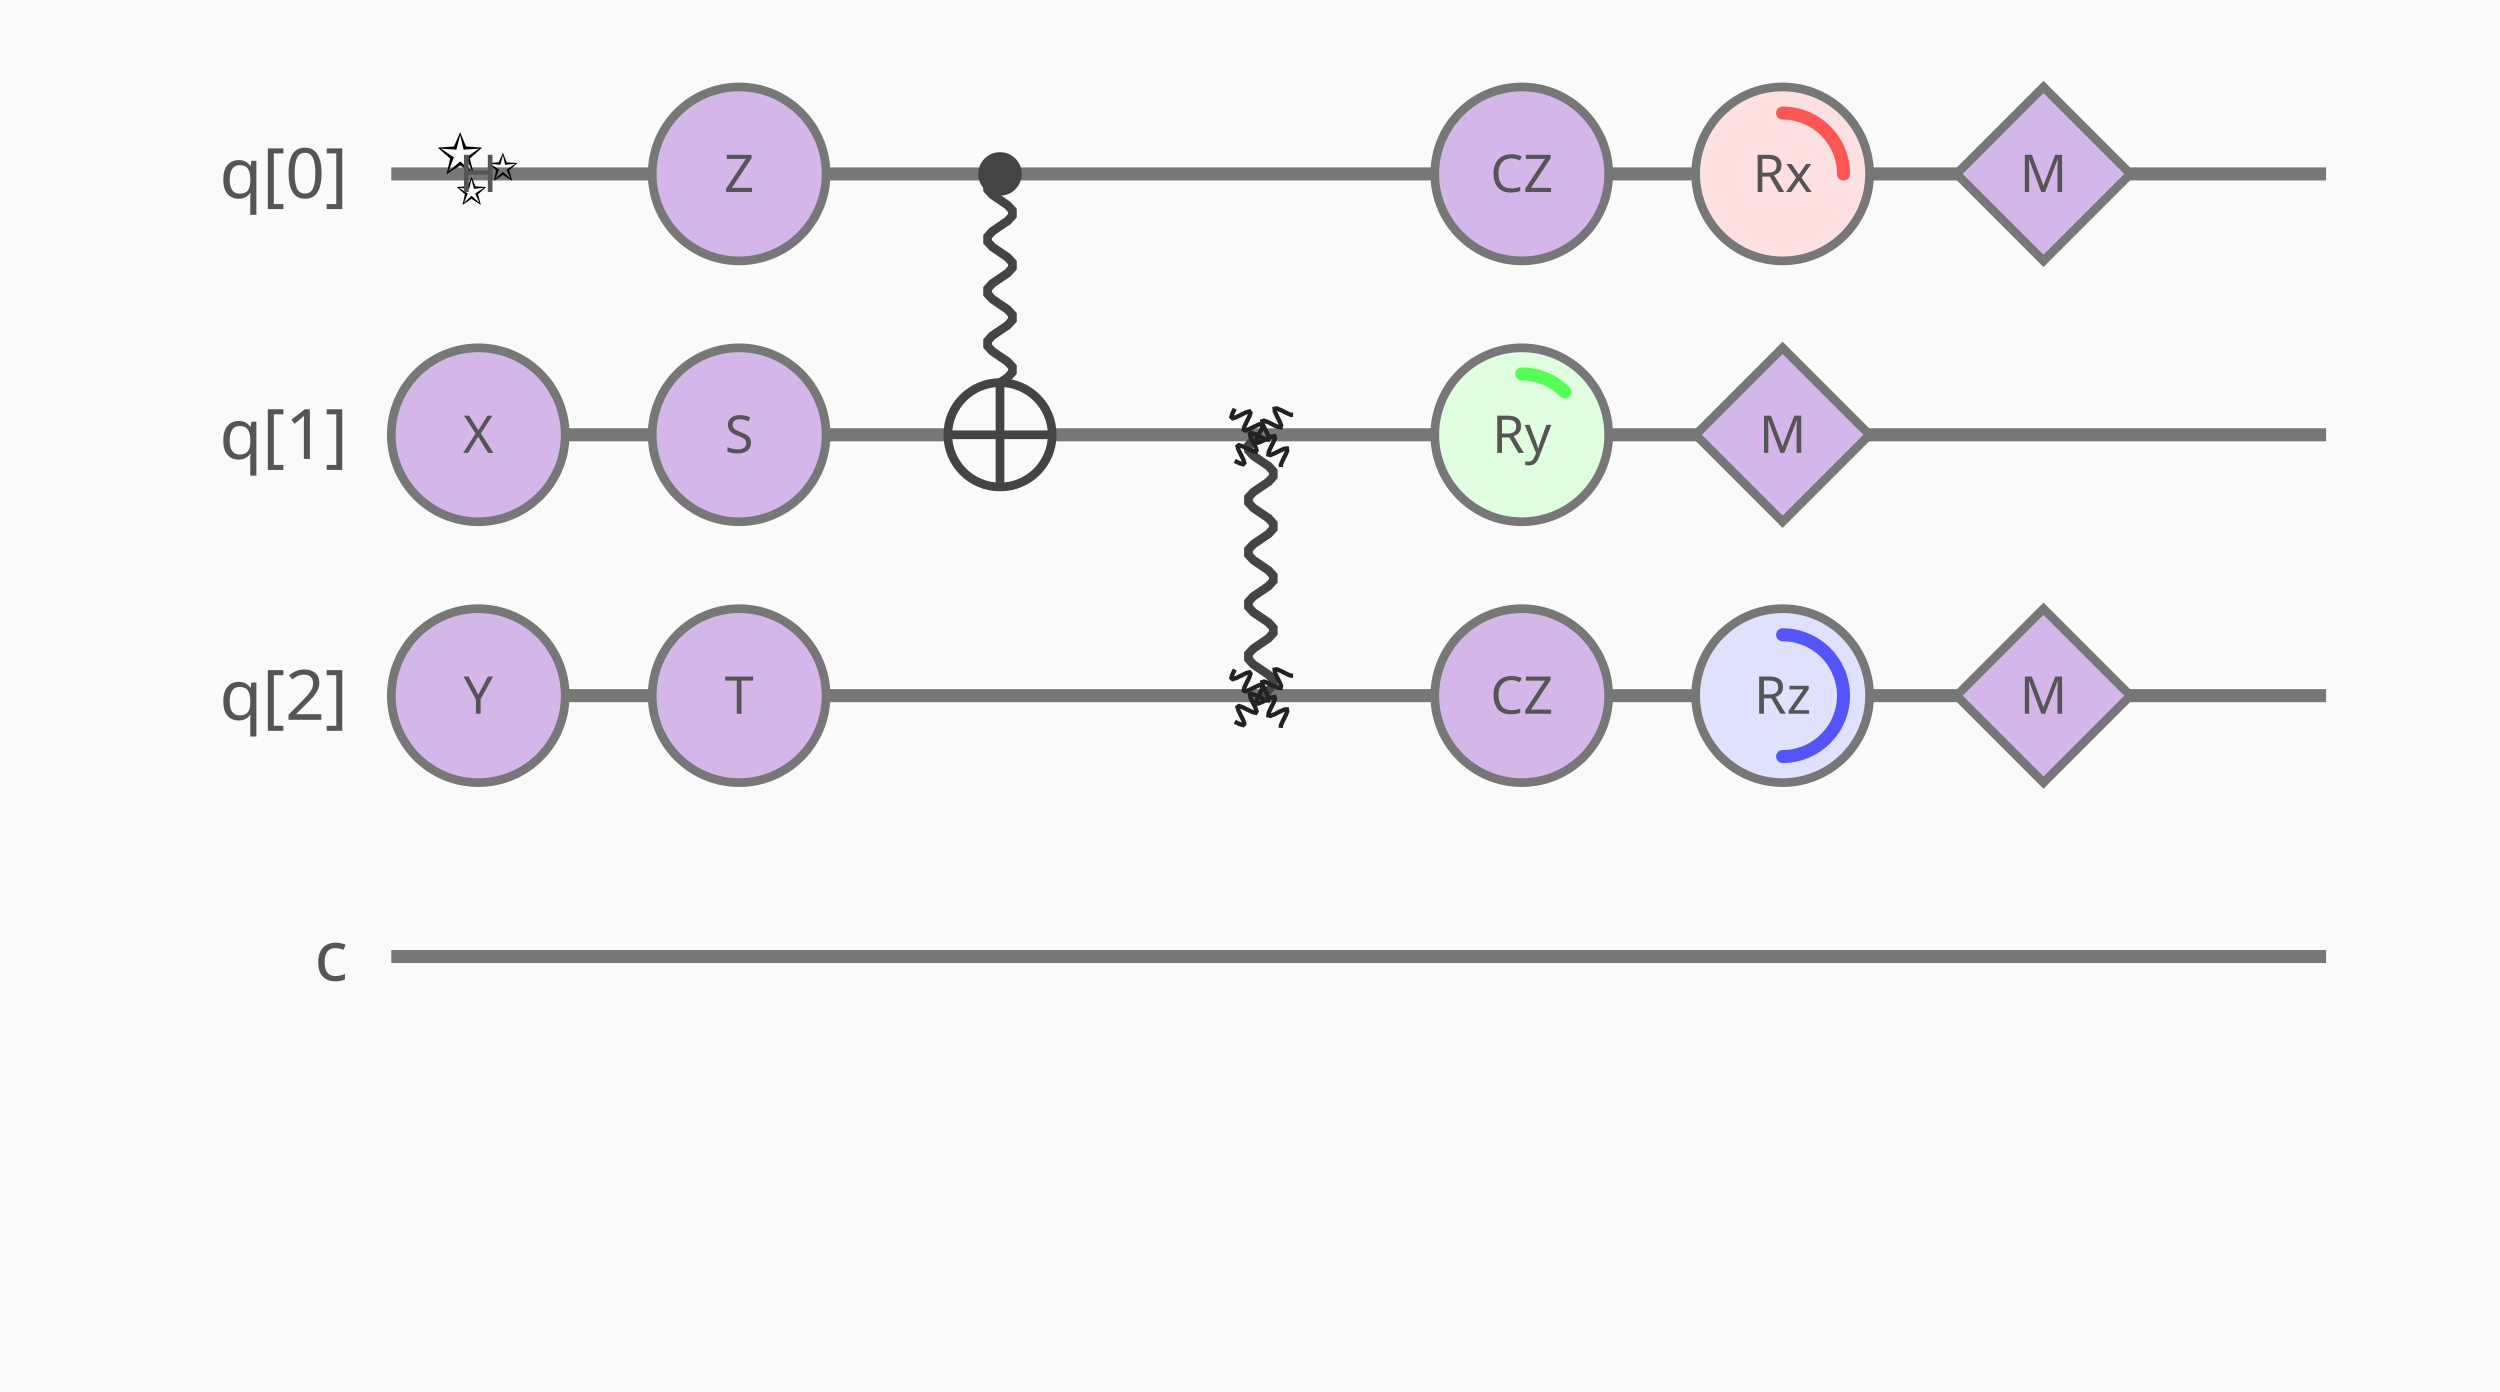
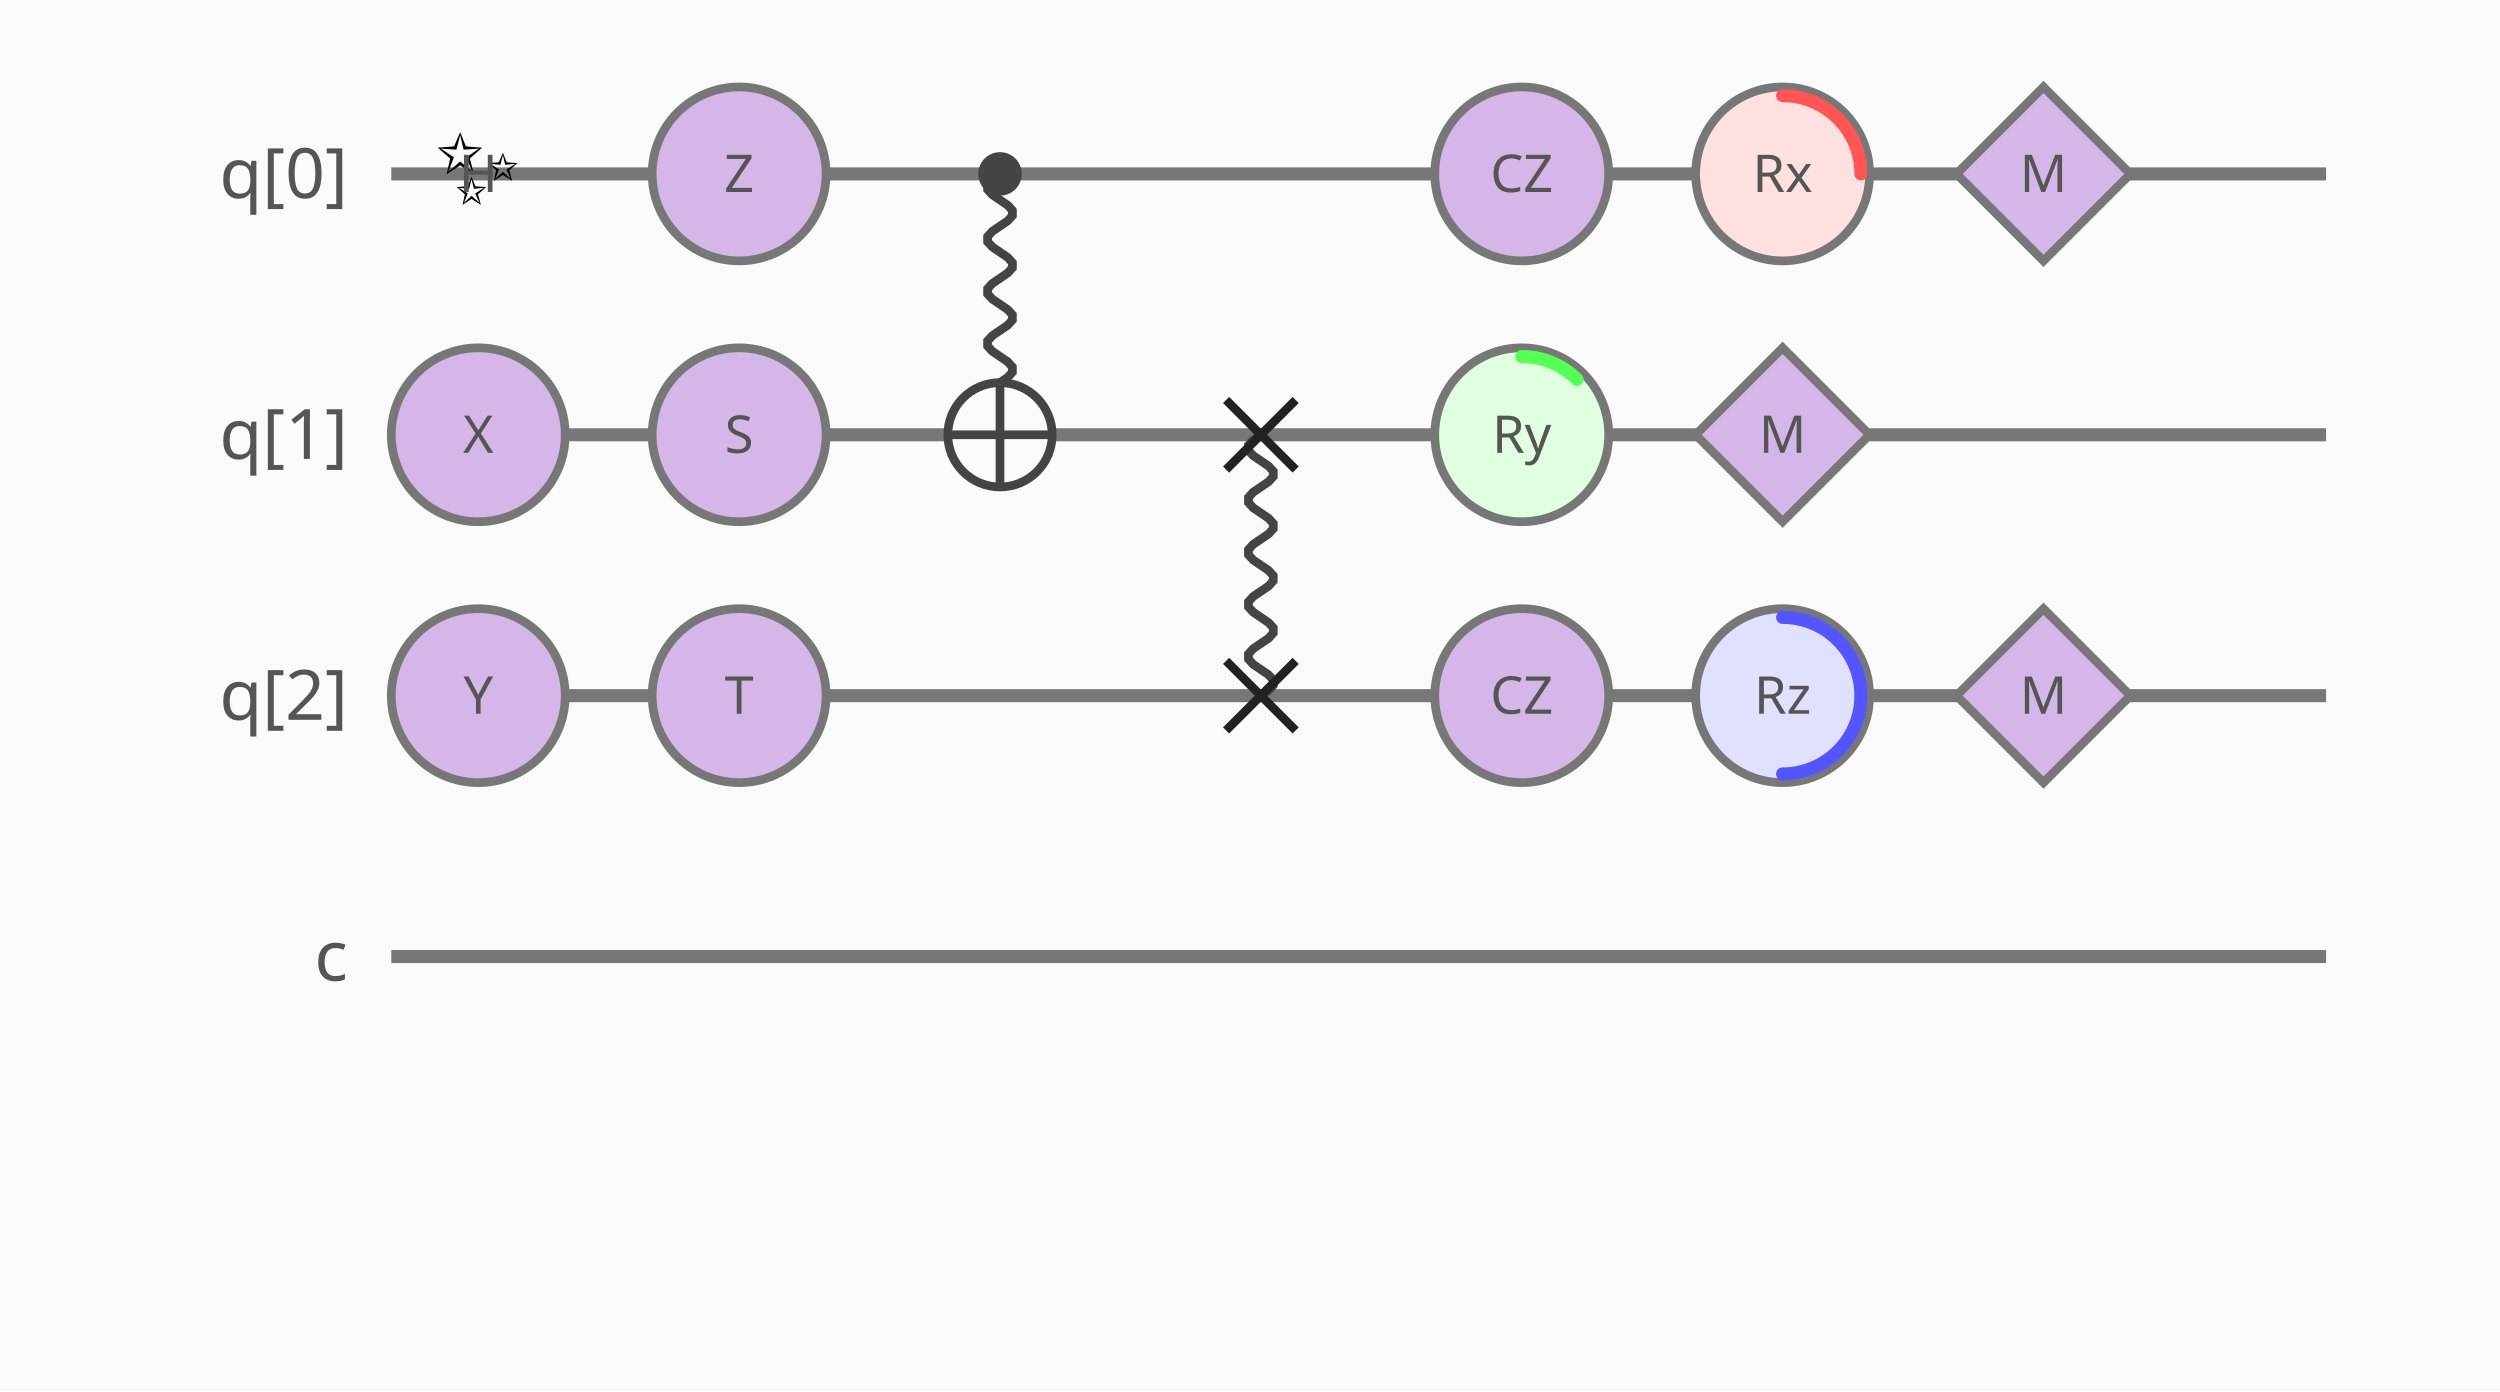
<svg xmlns="http://www.w3.org/2000/svg" width="575.0" height="320" viewBox="0 0 575.0 320">
  <rect width="100%" height="100%" fill="#fafafa" />
  <text x="80" y="40" fill="#555555" font-family="calibri" font-size="16" text-anchor="end" dominant-baseline="middle">q[0]</text>
  <text x="80" y="100" fill="#555555" font-family="calibri" font-size="16" text-anchor="end" dominant-baseline="middle">q[1]</text>
  <text x="80" y="160" fill="#555555" font-family="calibri" font-size="16" text-anchor="end" dominant-baseline="middle">q[2]</text>
  <text x="80" y="220" fill="#555555" font-family="calibri" font-size="16" text-anchor="end" dominant-baseline="middle">c</text>
  <line x1="90" y1="40" x2="535.0" y2="40" stroke="#777777" stroke-width="3" stroke-dasharray="" />
  <line x1="90" y1="100" x2="535.0" y2="100" stroke="#777777" stroke-width="3" stroke-dasharray="" />
  <line x1="90" y1="160" x2="535.0" y2="160" stroke="#777777" stroke-width="3" stroke-dasharray="" />
  <line x1="90" y1="220" x2="535.0" y2="220" stroke="#777777" stroke-width="3" stroke-dasharray="" />
  <text x="110.0" y="40" font-size="24" text-anchor="middle" dominant-baseline="middle">✨</text>
  <text x="110.0" y="40" fill="#555555" font-family="sans-serif" font-size="12" text-anchor="middle" dominant-baseline="middle">H</text>
  <circle cx="110.0" cy="100" r="20" fill="#d4b6e8" stroke="#777777" stroke-width="2" />
  <text x="110.0" y="100" fill="#555555" font-family="sans-serif" font-size="12" text-anchor="middle" dominant-baseline="middle">X</text>
  <circle cx="110.0" cy="160" r="20" fill="#d4b6e8" stroke="#777777" stroke-width="2" />
  <text x="110.0" y="160" fill="#555555" font-family="sans-serif" font-size="12" text-anchor="middle" dominant-baseline="middle">Y</text>
  <circle cx="170.0" cy="40" r="20" fill="#d4b6e8" stroke="#777777" stroke-width="2" />
  <text x="170.0" y="40" fill="#555555" font-family="sans-serif" font-size="12" text-anchor="middle" dominant-baseline="middle">Z</text>
  <circle cx="170.0" cy="100" r="20" fill="#d4b6e8" stroke="#777777" stroke-width="2" />
  <text x="170.0" y="100" fill="#555555" font-family="sans-serif" font-size="12" text-anchor="middle" dominant-baseline="middle">S</text>
  <circle cx="170.0" cy="160" r="20" fill="#d4b6e8" stroke="#777777" stroke-width="2" />
  <text x="170.0" y="160" fill="#555555" font-family="sans-serif" font-size="12" text-anchor="middle" dominant-baseline="middle">T</text>
  <path d="M 230.0 40.0 L 228.237 41.2 L 227.147 42.4 L 227.147 43.6 L 228.237 44.8 L 230.0 46.0 L 231.763 47.2 L 232.853 48.4 L 232.853 49.6 L 231.763 50.8 L 230.0 52.0 L 228.237 53.2 L 227.147 54.4 L 227.147 55.6 L 228.237 56.8 L 230.0 58.0 L 231.763 59.2 L 232.853 60.4 L 232.853 61.6 L 231.763 62.8 L 230.0 64.0 L 228.237 65.2 L 227.147 66.4 L 227.147 67.6 L 228.237 68.8 L 230.0 70.0 L 231.763 71.2 L 232.853 72.4 L 232.853 73.6 L 231.763 74.8 L 230.0 76.0 L 228.237 77.2 L 227.147 78.4 L 227.147 79.6 L 228.237 80.8 L 230.0 82.0 L 231.763 83.2 L 232.853 84.4 L 232.853 85.6 L 231.763 86.8 L 230.0 88.0 L 228.237 89.2 L 227.147 90.4 L 227.147 91.6 L 228.237 92.8 L 230.0 94.0 L 231.763 95.2 L 232.853 96.4 L 232.853 97.6 L 231.763 98.8 L 230 100.0" stroke="#444444" stroke-width="2" fill="none" stroke-dasharray="" />
  <circle cx="230.0" cy="40" r="5" fill="#444444" stroke="none" stroke-width="1" />
  <circle cx="230.0" cy="100" r="12" fill="#fafafa" stroke="#444444" stroke-width="2" />
  <line x1="218.0" y1="100" x2="242.0" y2="100" stroke="#444444" stroke-width="2" />
  <line x1="230.0" y1="88" x2="230.0" y2="112" stroke="#444444" stroke-width="2" />
  <path d="M 290.0 100.0 L 288.237 101.2 L 287.147 102.4 L 287.147 103.6 L 288.237 104.8 L 290.0 106.0 L 291.763 107.2 L 292.853 108.4 L 292.853 109.6 L 291.763 110.8 L 290.0 112.0 L 288.237 113.2 L 287.147 114.4 L 287.147 115.6 L 288.237 116.8 L 290.0 118.0 L 291.763 119.2 L 292.853 120.4 L 292.853 121.6 L 291.763 122.8 L 290.0 124.0 L 288.237 125.2 L 287.147 126.4 L 287.147 127.6 L 288.237 128.8 L 290.0 130.0 L 291.763 131.2 L 292.853 132.4 L 292.853 133.6 L 291.763 134.8 L 290.0 136.0 L 288.237 137.2 L 287.147 138.4 L 287.147 139.6 L 288.237 140.8 L 290.0 142.0 L 291.763 143.2 L 292.853 144.4 L 292.853 145.6 L 291.763 146.8 L 290.0 148.0 L 288.237 149.2 L 287.147 150.4 L 287.147 151.6 L 288.237 152.8 L 290.0 154.0 L 291.763 155.2 L 292.853 156.4 L 292.853 157.6 L 291.763 158.8 L 290.0 160.0" stroke="#444444" stroke-width="2" fill="none" stroke-dasharray="" />
-   <path d="M 284.0 94.0 L 283.447 95.124 L 283.221 95.922 L 283.521 96.194 L 284.341 95.945 L 285.474 95.383 L 286.589 94.84 L 287.363 94.637 L 287.607 94.965 L 287.336 95.807 L 286.767 96.947 L 286.233 98.052 L 286.054 98.803 L 286.41 99.018 L 287.274 98.726 L 288.421 98.151 L 289.515 97.628 L 290.242 97.473 L 290.429 97.857 L 290.115 98.742 L 289.534 99.894 L 289.023 100.977 L 288.893 101.679 L 289.305 101.838 L 290.21 101.504 L 291.367 100.918 L 292.437 100.42 L 293.114 100.314 L 293.246 100.754 L 292.892 101.679 L 292.302 102.84 L 291.817 103.897 L 291.737 104.549 L 292.205 104.653 L 293.149 104.28 L 294.313 103.687 L 295.356 103.216 L 295.981 103.162 L 296.058 103.656 L 295.667 104.619 L 295.072 105.786 L 294.615 106.813 L 294.587 107.413" stroke="#222222" stroke-width="1" fill="none" stroke-dasharray="" />
-   <path d="M 284.0 106.0 L 285.124 106.553 L 285.922 106.779 L 286.194 106.479 L 285.945 105.659 L 285.383 104.526 L 284.84 103.411 L 284.637 102.637 L 284.965 102.393 L 285.807 102.664 L 286.947 103.233 L 288.052 103.767 L 288.803 103.946 L 289.018 103.59 L 288.726 102.726 L 288.151 101.579 L 287.628 100.485 L 287.473 99.758 L 287.857 99.571 L 288.742 99.885 L 289.894 100.466 L 290.977 100.977 L 291.679 101.107 L 291.838 100.695 L 291.504 99.79 L 290.918 98.633 L 290.42 97.563 L 290.314 96.886 L 290.754 96.754 L 291.679 97.108 L 292.84 97.698 L 293.897 98.183 L 294.549 98.263 L 294.653 97.795 L 294.28 96.851 L 293.687 95.687 L 293.216 94.644 L 293.162 94.019 L 293.656 93.942 L 294.619 94.333 L 295.786 94.928 L 296.813 95.385 L 297.413 95.413" stroke="#222222" stroke-width="1" fill="none" stroke-dasharray="" />
-   <path d="M 284.0 154.0 L 283.447 155.124 L 283.221 155.922 L 283.521 156.194 L 284.341 155.945 L 285.474 155.383 L 286.589 154.84 L 287.363 154.637 L 287.607 154.965 L 287.336 155.807 L 286.767 156.947 L 286.233 158.052 L 286.054 158.803 L 286.41 159.018 L 287.274 158.726 L 288.421 158.151 L 289.515 157.628 L 290.242 157.473 L 290.429 157.857 L 290.115 158.742 L 289.534 159.894 L 289.023 160.977 L 288.893 161.679 L 289.305 161.838 L 290.21 161.504 L 291.367 160.918 L 292.437 160.42 L 293.114 160.314 L 293.246 160.754 L 292.892 161.679 L 292.302 162.84 L 291.817 163.897 L 291.737 164.549 L 292.205 164.653 L 293.149 164.28 L 294.313 163.687 L 295.356 163.216 L 295.981 163.162 L 296.058 163.656 L 295.667 164.619 L 295.072 165.786 L 294.615 166.813 L 294.587 167.413" stroke="#222222" stroke-width="1" fill="none" stroke-dasharray="" />
-   <path d="M 284.0 166.0 L 285.124 166.553 L 285.922 166.779 L 286.194 166.479 L 285.945 165.659 L 285.383 164.526 L 284.84 163.411 L 284.637 162.637 L 284.965 162.393 L 285.807 162.664 L 286.947 163.233 L 288.052 163.767 L 288.803 163.946 L 289.018 163.59 L 288.726 162.726 L 288.151 161.579 L 287.628 160.485 L 287.473 159.758 L 287.857 159.571 L 288.742 159.885 L 289.894 160.466 L 290.977 160.977 L 291.679 161.107 L 291.838 160.695 L 291.504 159.79 L 290.918 158.633 L 290.42 157.563 L 290.314 156.886 L 290.754 156.754 L 291.679 157.108 L 292.84 157.698 L 293.897 158.183 L 294.549 158.263 L 294.653 157.795 L 294.28 156.851 L 293.687 155.687 L 293.216 154.644 L 293.162 154.019 L 293.656 153.942 L 294.619 154.333 L 295.786 154.928 L 296.813 155.385 L 297.413 155.413" stroke="#222222" stroke-width="1" fill="none" stroke-dasharray="" />
+   <line x1="282.0" y1="92" x2="298.0" y2="108" stroke="#222222" stroke-width="2" stroke-dasharray="" />
+   <line x1="282.0" y1="108" x2="298.0" y2="92" stroke="#222222" stroke-width="2" stroke-dasharray="" />
+   <line x1="282.0" y1="152" x2="298.0" y2="168" stroke="#222222" stroke-width="2" stroke-dasharray="" />
+   <line x1="282.0" y1="168" x2="298.0" y2="152" stroke="#222222" stroke-width="2" stroke-dasharray="" />
  <circle cx="350.0" cy="40" r="20" fill="#d4b6e8" stroke="#777777" stroke-width="2" />
  <text x="350.0" y="40" fill="#555555" font-family="sans-serif" font-size="12" text-anchor="middle" dominant-baseline="middle">CZ</text>
  <circle cx="350.0" cy="160" r="20" fill="#d4b6e8" stroke="#777777" stroke-width="2" />
  <text x="350.0" y="160" fill="#555555" font-family="sans-serif" font-size="12" text-anchor="middle" dominant-baseline="middle">CZ</text>
  <circle cx="350.0" cy="100" r="20" fill="#e0ffe0" stroke="#777777" stroke-width="2" />
-   <path d="M 350.0 86.0 A 14 14 0 0 1 359.899 90.101" fill="none" stroke="#55ff55" stroke-width="3" stroke-linecap="round" />
+   <path d="M 350.0 82.0 A 18 18 0 0 1 362.728 87.272" fill="none" stroke="#55ff55" stroke-width="3" stroke-linecap="round" />
  <text x="350.0" y="100" fill="#555555" font-family="sans-serif" font-size="12" text-anchor="middle" dominant-baseline="middle">Ry</text>
  <circle cx="410.0" cy="40" r="20" fill="#ffe0e0" stroke="#777777" stroke-width="2" />
-   <path d="M 410.0 26.0 A 14 14 0 0 1 424.0 40.0" fill="none" stroke="#ff5555" stroke-width="3" stroke-linecap="round" />
+   <path d="M 410.0 22.0 A 18 18 0 0 1 428.0 40.0" fill="none" stroke="#ff5555" stroke-width="3" stroke-linecap="round" />
  <text x="410.0" y="40" fill="#555555" font-family="sans-serif" font-size="12" text-anchor="middle" dominant-baseline="middle">Rx</text>
  <circle cx="410.0" cy="160" r="20" fill="#e0e0ff" stroke="#777777" stroke-width="2" />
-   <path d="M 410.0 146.0 A 14 14 0 0 1 410.0 174.0" fill="none" stroke="#5555ff" stroke-width="3" stroke-linecap="round" />
+   <path d="M 410.0 142.0 A 18 18 0 0 1 410.0 178.0" fill="none" stroke="#5555ff" stroke-width="3" stroke-linecap="round" />
  <text x="410.0" y="160" fill="#555555" font-family="sans-serif" font-size="12" text-anchor="middle" dominant-baseline="middle">Rz</text>
  <polygon points="410.0,80 430.0,100 410.0,120 390.0,100" fill="#d4b6e8" stroke="#777777" stroke-width="2" />
  <text x="410.0" y="100" fill="#555555" font-family="sans-serif" font-size="12" text-anchor="middle" dominant-baseline="middle">M</text>
  <polygon points="470.0,20 490.0,40 470.0,60 450.0,40" fill="#d4b6e8" stroke="#777777" stroke-width="2" />
  <text x="470.0" y="40" fill="#555555" font-family="sans-serif" font-size="12" text-anchor="middle" dominant-baseline="middle">M</text>
  <polygon points="470.0,140 490.0,160 470.0,180 450.0,160" fill="#d4b6e8" stroke="#777777" stroke-width="2" />
  <text x="470.0" y="160" fill="#555555" font-family="sans-serif" font-size="12" text-anchor="middle" dominant-baseline="middle">M</text>
</svg>
